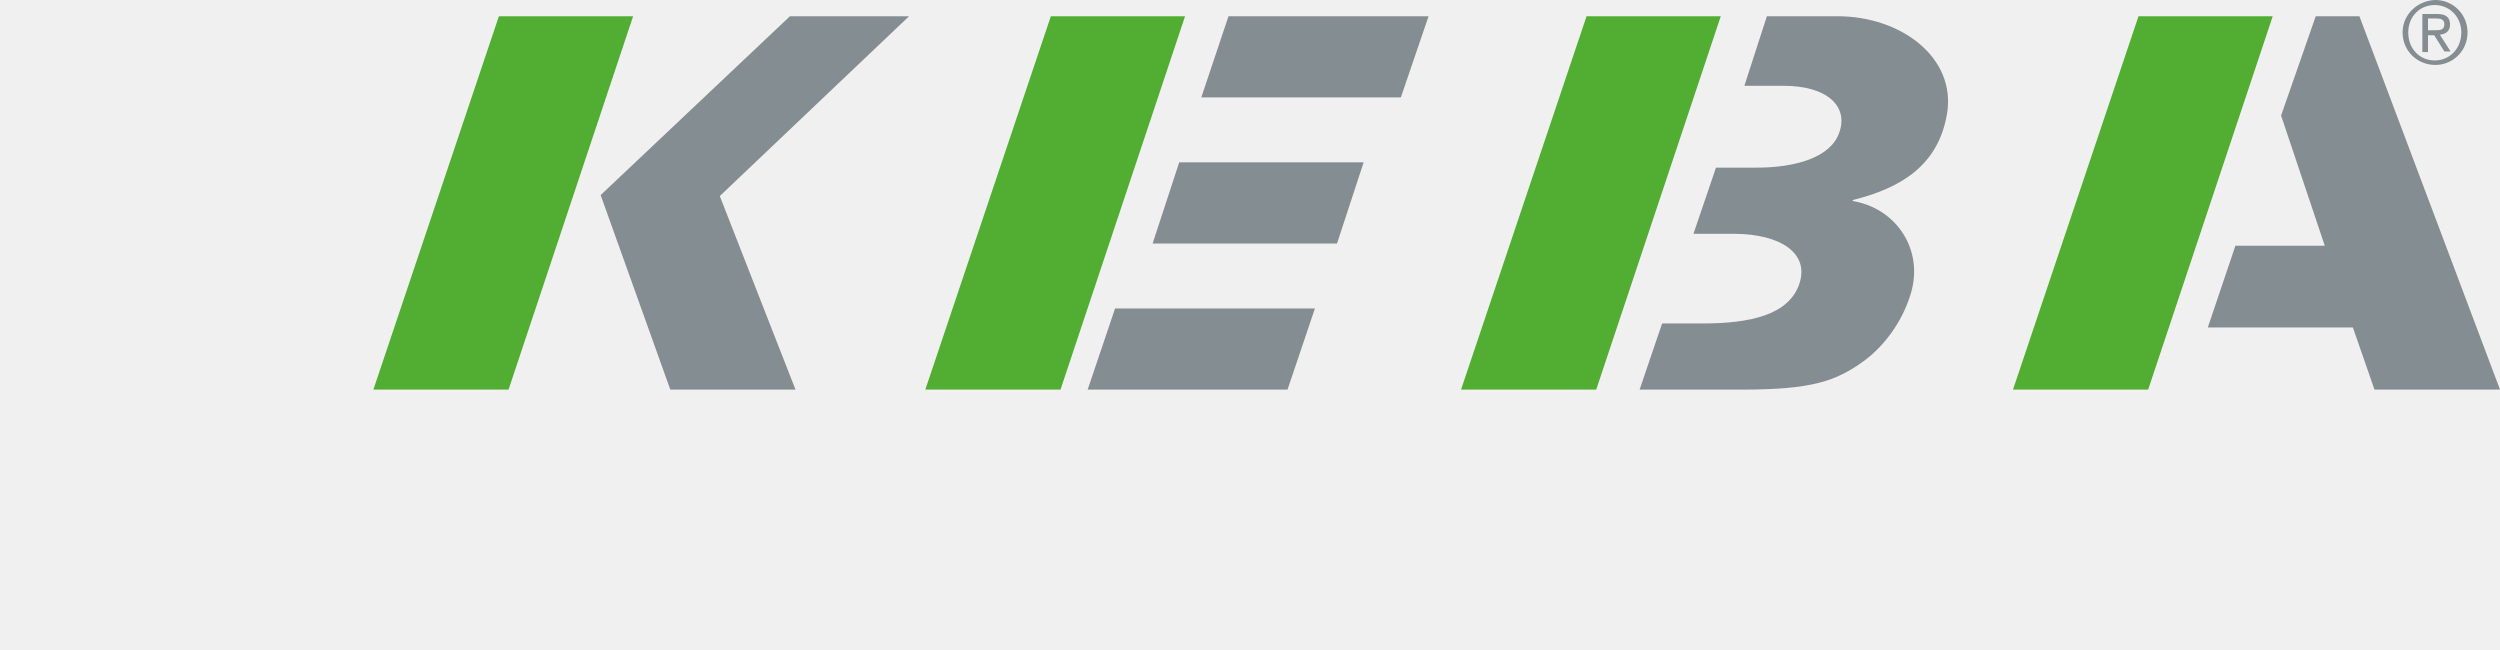
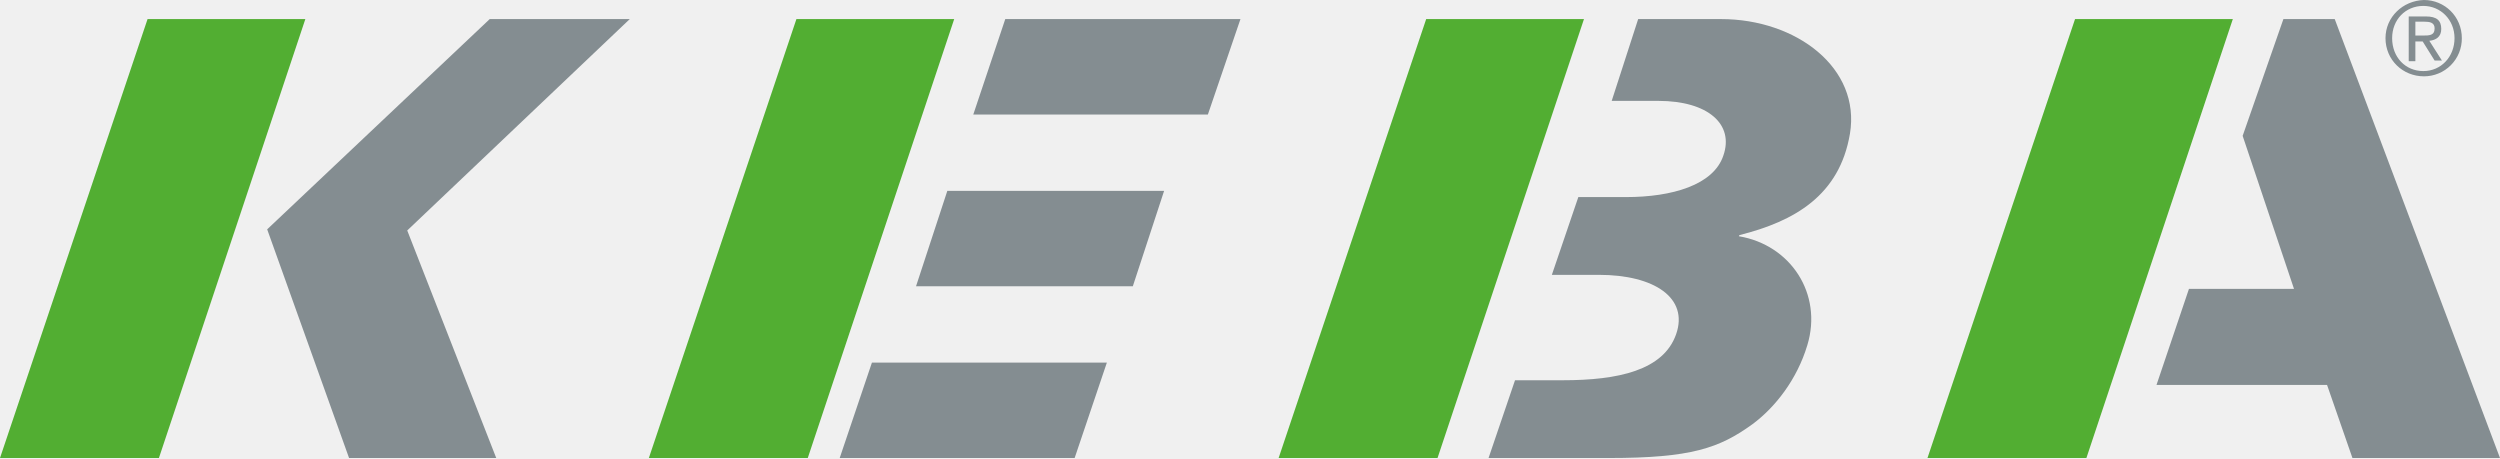
- <svg xmlns="http://www.w3.org/2000/svg" width="100%" height="100%" viewBox="0 0 154 40">
-   <g fill="none">
-     <g>
-       <path fill="#52AE32" d="M57 24h8.327L73 1h-8.268z" />
-       <path fill="#848D91" d="M74 6h12.293L88 1H75.676z" />
-       <path fill="#848D91" d="M67 24h12.311L81 19H68.689z" />
-       <path fill="#848D91" d="M71 15h11.36L84 10H72.64z" />
-       <path fill="#52AE32" d="M39 1h-8.268L23 24h8.327z" />
-       <path fill="#848D91" d="M41.291 24h7.712l-4.664-11.923L56 1h-7.339L37 12.017z" />
-       <path fill="#52AE32" d="M90 24h8.327L106 1h-8.268z" />
-       <path fill="#848D91" d="M104.317 14.402h2.472c2.895 0 4.704 1.207 4.041 3.108-.663 1.902-3.045 2.415-5.94 2.415h-2.503L101 24h6.302c4.312 0 5.79-.513 7.538-1.78 1.176-.876 2.322-2.325 2.865-4.136.814-2.686-.874-5.252-3.588-5.705l.03-.06c2.895-.725 5.247-2.083 5.79-5.312.572-3.441-2.805-6.007-6.755-6.007h-4.342l-1.387 4.286h2.442c2.624 0 3.98 1.238 3.408 2.868-.513 1.539-2.684 2.173-5.096 2.173h-2.503l-1.387 4.075z">
-             </path>
-       <path fill="#52AE32" d="M140 1h-8.268L124 24h8.327z" />
-       <path fill="#848D91" d="M148 2c0 1.138.904 2 2.017 2A1.98 1.98 0 00152 2c0-1.138-.904-2-1.983-2C148.904.034 148 .897 148 2m.348 0c0-.966.696-1.69 1.635-1.69.904 0 1.634.724 1.634 1.69s-.695 1.724-1.634 1.724c-.94 0-1.635-.724-1.635-1.724m.87 1.207h.347V2.172h.383l.626 1h.383l-.661-1.034c.348-.035.626-.207.626-.62 0-.449-.244-.656-.8-.656h-.905v2.345zm.347-2.07h.487c.244 0 .522.035.522.346 0 .38-.278.38-.626.38h-.383v-.725z">
-             </path>
-       <path fill="#848D91" d="M140.515 7.119l2.691 8.019h-5.505L136 20.172h8.938l1.33 3.828H154l-8.66-23h-2.69z">
-             </path>
-     </g>
+ <svg xmlns="http://www.w3.org/2000/svg" width="131" height="24" viewBox="0 0 131 24" fill="none">
+   <g clip-path="url(#clip0_23_25)">
+     <path d="M34 24H42.327L50 1H41.732L34 24Z" fill="#52AE32" />
+     <path d="M51 6H63.293L65 1H52.676L51 6Z" fill="#848D91" />
+     <path d="M44 24H56.311L58 19H45.689L44 24Z" fill="#848D91" />
+     <path d="M48 15H59.36L61 10H49.64L48 15Z" fill="#848D91" />
+     <path d="M16 1H7.732L0 24H8.327L16 1Z" fill="#52AE32" />
+     <path d="M18.291 24H26.003L21.339 12.077L33 1H25.661L14 12.017L18.291 24Z" fill="#848D91" />
+     <path d="M67 24H75.327L83 1H74.732L67 24Z" fill="#52AE32" />
+     <path d="M81.317 14.402H83.789C86.684 14.402 88.493 15.609 87.83 17.51C87.167 19.412 84.785 19.925 81.89 19.925H79.387L78 24H84.302C88.614 24 90.092 23.487 91.84 22.22C93.016 21.344 94.162 19.895 94.705 18.084C95.519 15.398 93.831 12.832 91.117 12.379L91.147 12.319C94.042 11.594 96.394 10.236 96.937 7.007C97.509 3.566 94.132 1 90.182 1H85.84L84.453 5.286H86.895C89.519 5.286 90.875 6.524 90.303 8.154C89.79 9.693 87.619 10.327 85.207 10.327H82.704L81.317 14.402Z" fill="#848D91" />
+     <path d="M117 1H108.732L101 24H109.327L117 1Z" fill="#52AE32" />
+     <path d="M125 2C125 3.138 125.904 4 127.017 4C127.279 4 127.538 3.949 127.78 3.848C128.022 3.748 128.242 3.6 128.426 3.414C128.611 3.228 128.756 3.007 128.855 2.765C128.953 2.522 129.003 2.262 129 2C129 0.862 128.096 0 127.017 0C125.904 0.034 125 0.897 125 2ZM125.348 2C125.348 1.034 126.044 0.31 126.983 0.31C127.887 0.31 128.617 1.034 128.617 2C128.617 2.966 127.922 3.724 126.983 3.724C126.043 3.724 125.348 3 125.348 2ZM126.218 3.207H126.565V2.172H126.948L127.574 3.172H127.957L127.296 2.138C127.644 2.103 127.922 1.931 127.922 1.518C127.922 1.069 127.678 0.862 127.122 0.862H126.217V3.207H126.218ZM126.565 1.137H127.052C127.296 1.137 127.574 1.172 127.574 1.483C127.574 1.863 127.296 1.863 126.948 1.863H126.565V1.138V1.137Z" fill="#848D91" />
+     <path d="M117.515 7.119L120.206 15.138H114.701L113 20.172H121.938L123.268 24H131L122.34 1H119.65L117.515 7.119Z" fill="#848D91" />
  </g>
+   <defs>
+     <clipPath id="clip0_23_25">
+       <rect width="131" height="24" fill="white" />
+     </clipPath>
+   </defs>
</svg>
